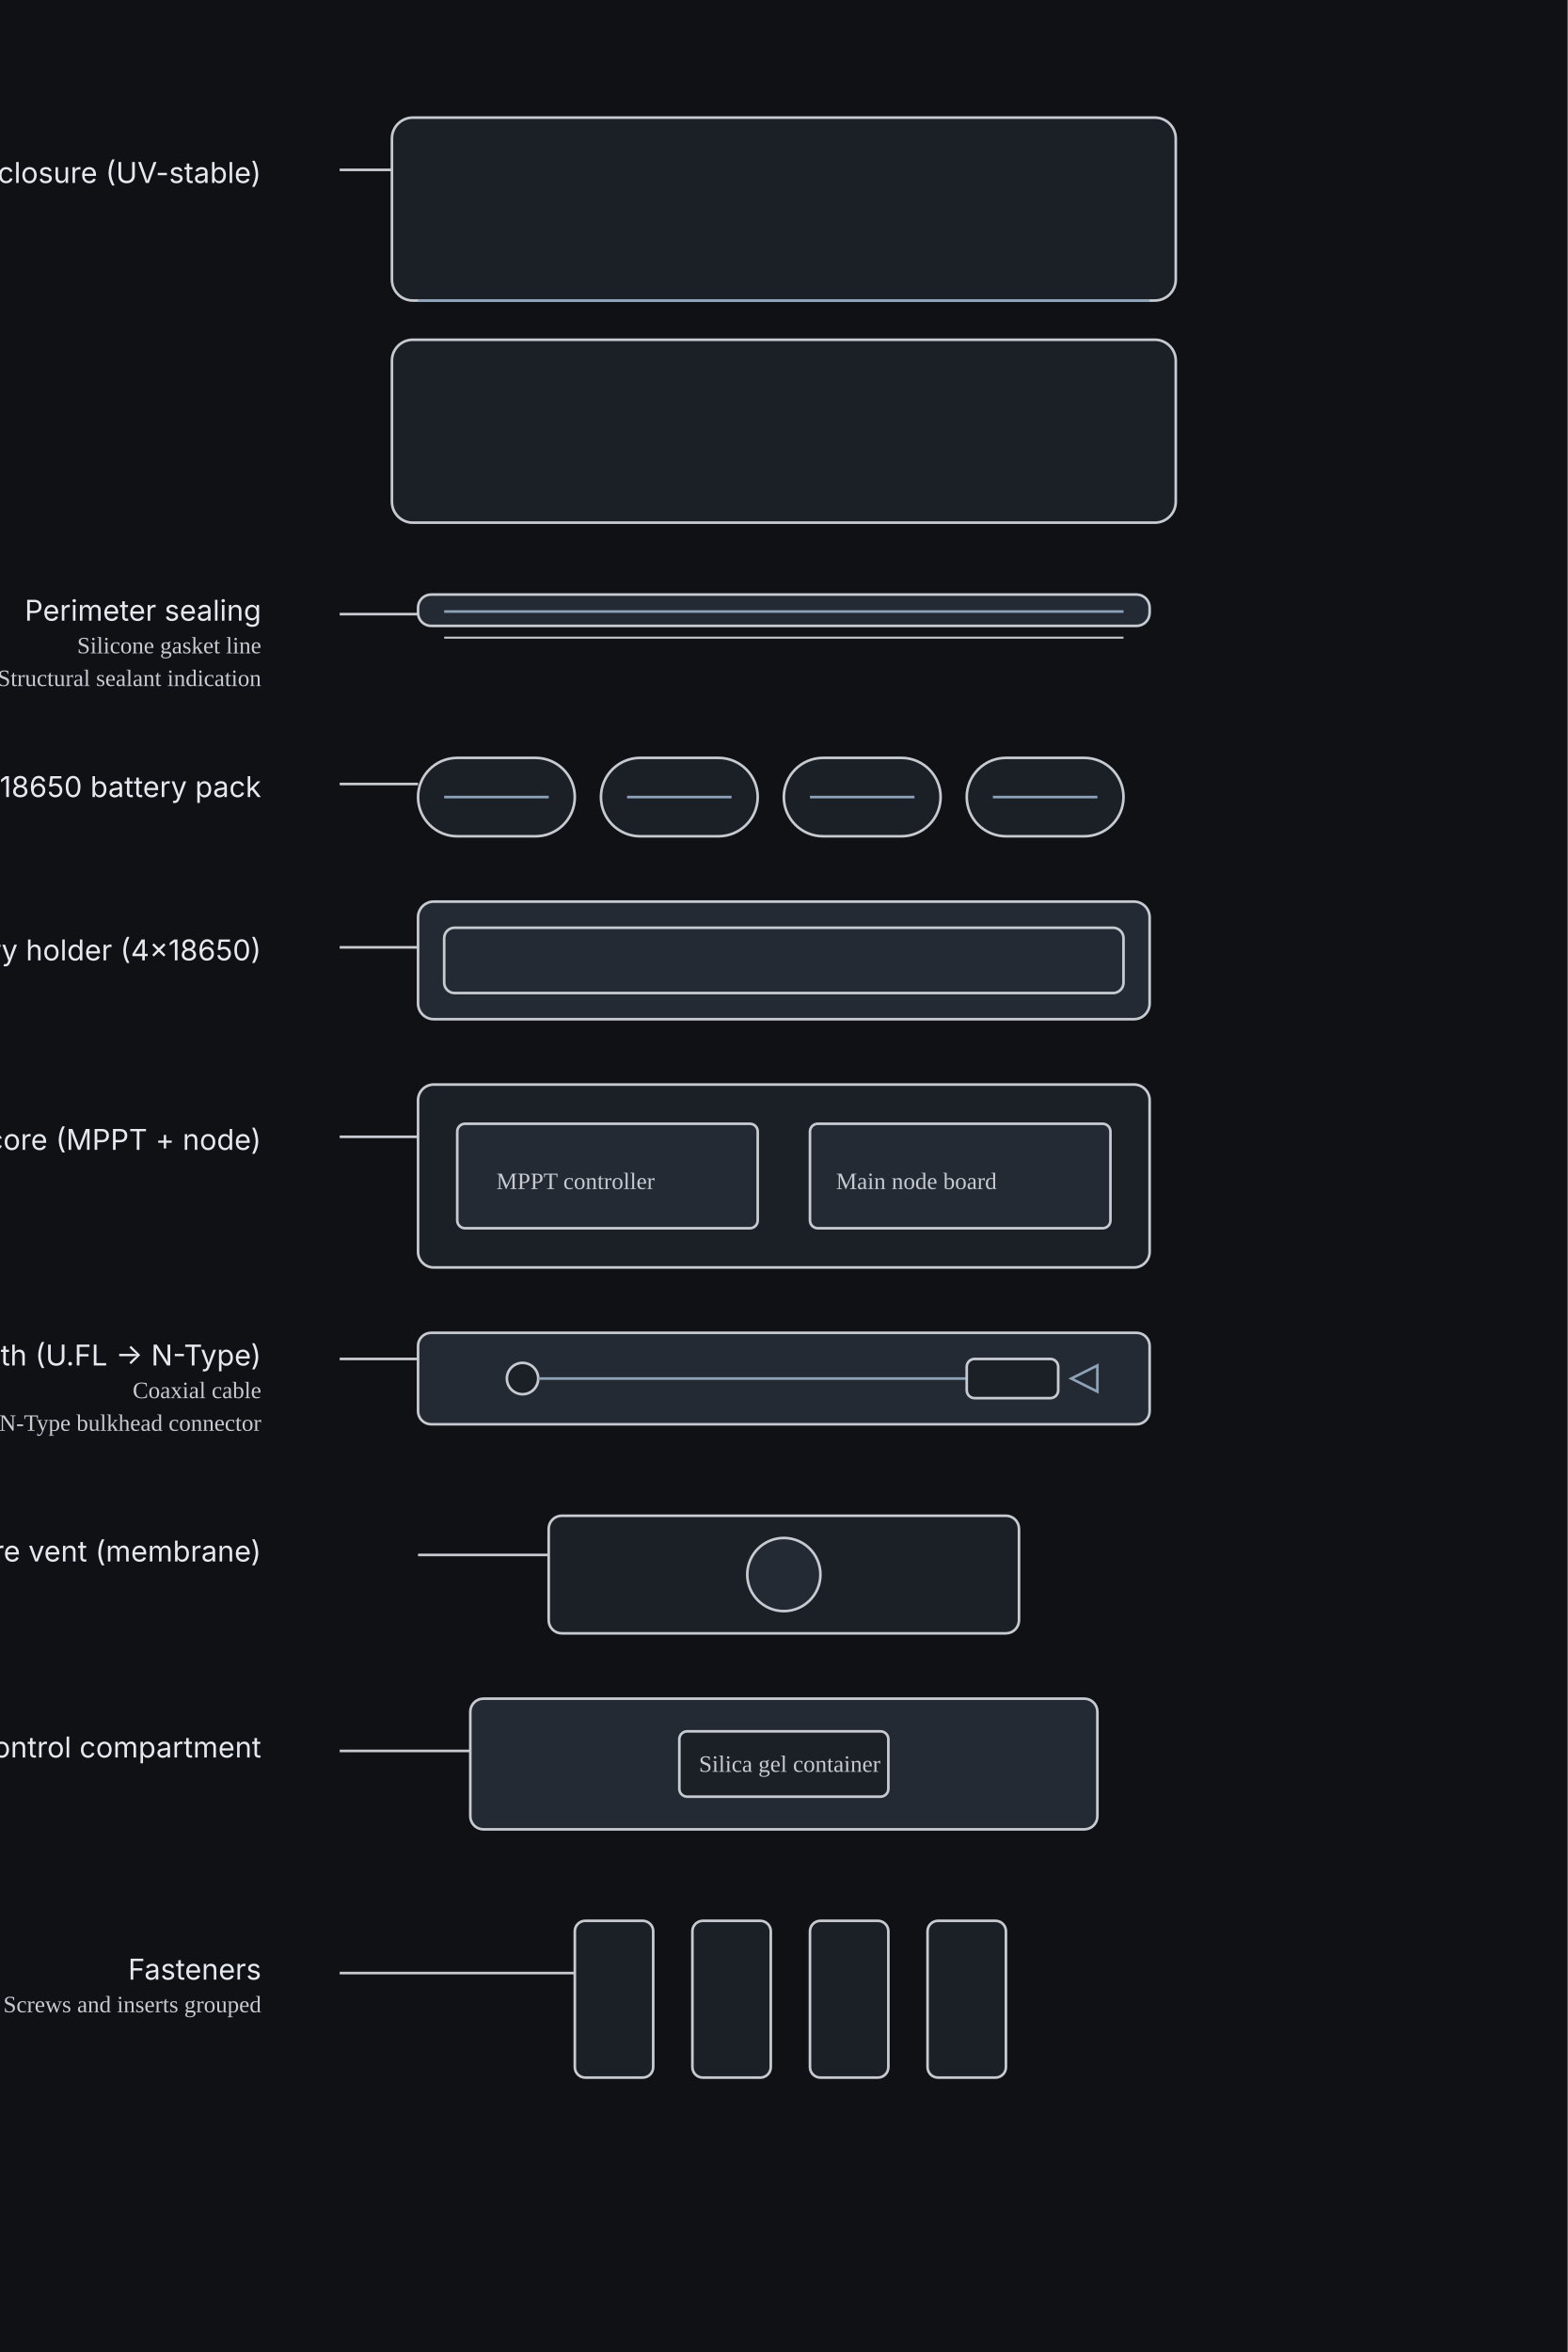
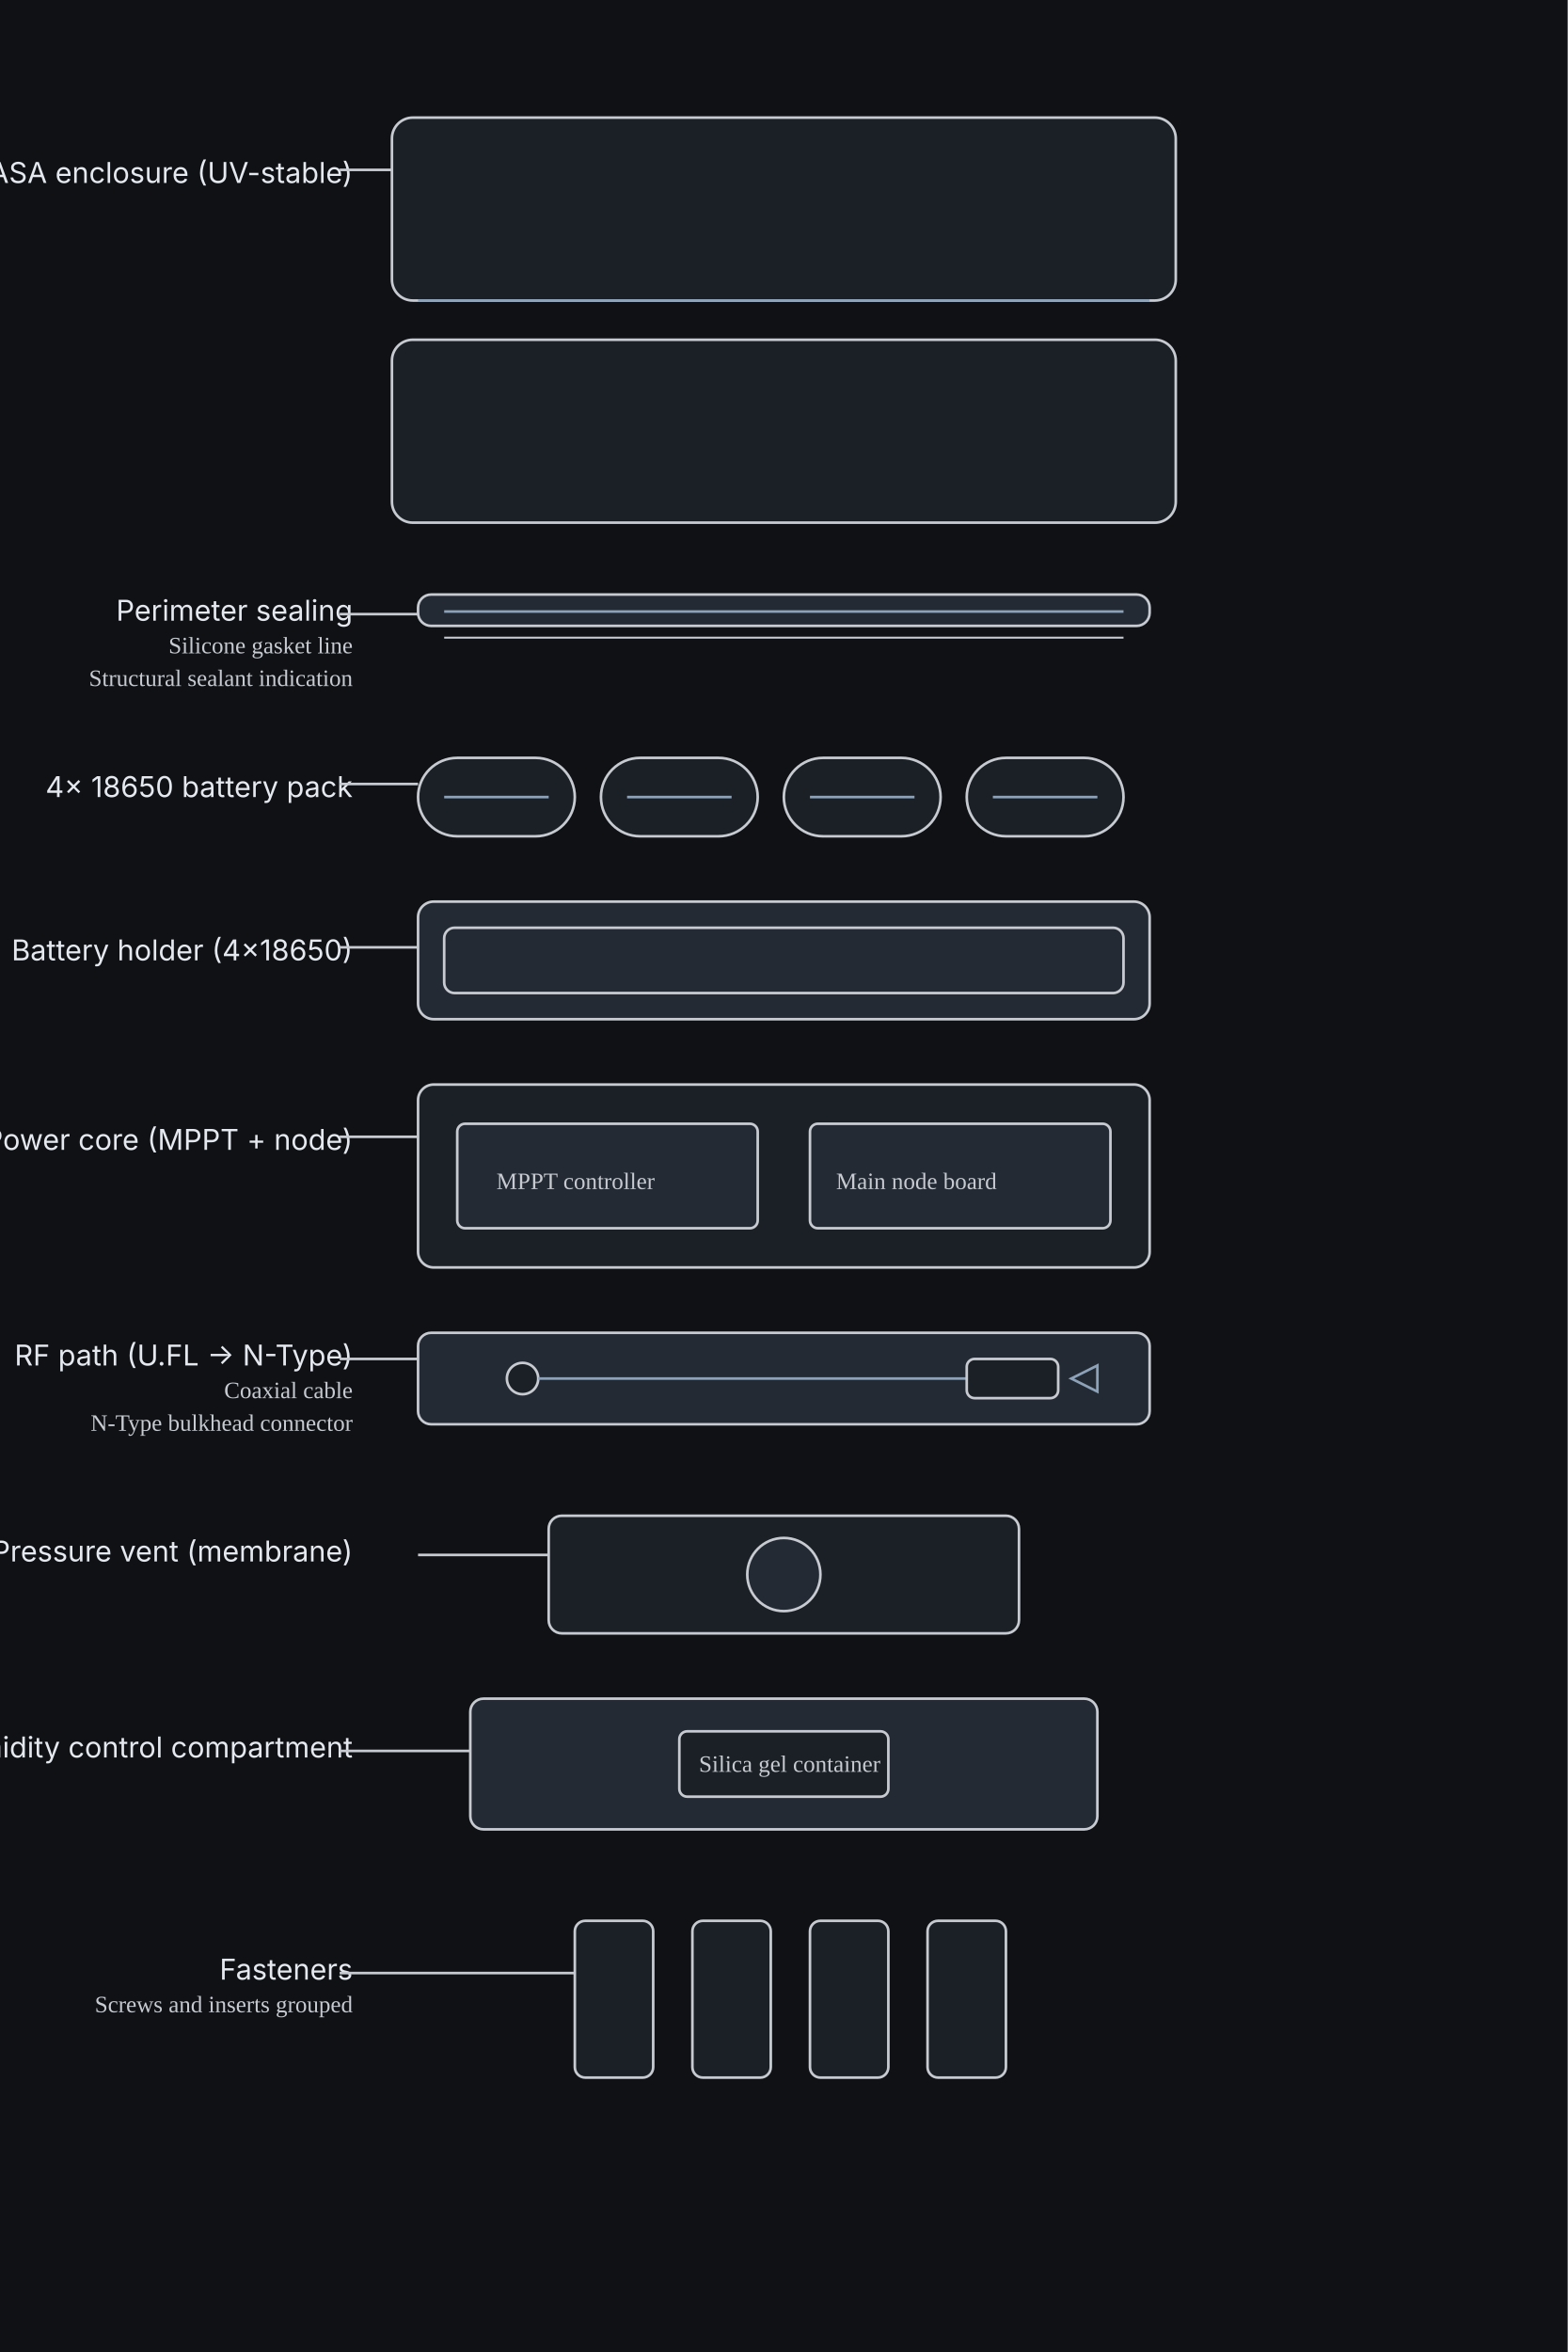
<svg xmlns="http://www.w3.org/2000/svg" width="1200" height="1800" viewBox="0 0 1200 1800">
  <defs>
    <style>
      .bg { fill: #0f1115; }
      .line { stroke: #c7cbd1; stroke-width: 2; fill: none; }
      .shape { fill: #1b2027; stroke: #c7cbd1; stroke-width: 2; }
      .shape-light { fill: #232a33; stroke: #c7cbd1; stroke-width: 2; }
      .accent { stroke: #8da2b8; stroke-width: 2; fill: none; }
      .label { fill: #e5e9ef; font-family: "Inter", "Segoe UI", Arial, sans-serif; font-size: 22px; }
      .small { font-size: 18px; fill: #c7cbd1; }
      .thin { stroke-width: 1.5; }
    </style>
  </defs>
  <rect class="bg" x="0" y="0" width="1200" height="1800" />
  <rect class="shape" x="300" y="90" width="600" height="140" rx="16" />
  <rect class="shape" x="300" y="260" width="600" height="140" rx="16" />
  <line class="accent" x1="320" y1="230" x2="880" y2="230" />
-   <text class="label" text-anchor="end" x="200" y="140">ASA enclosure (UV-stable)</text>
+   <text class="label" text-anchor="end" x="270" y="140">ASA enclosure (UV-stable)</text>
  <line class="line" x1="260" y1="130" x2="300" y2="130" />
  <rect class="shape-light" x="320" y="455" width="560" height="24" rx="10" />
  <line class="accent" x1="340" y1="468" x2="860" y2="468" />
  <path class="line thin" d="M340 488 L860 488" />
-   <text class="label" text-anchor="end" x="200" y="475">Perimeter sealing</text>
-   <text class="small" text-anchor="end" x="200" y="500">Silicone gasket line</text>
-   <text class="small" text-anchor="end" x="200" y="525">Structural sealant indication</text>
+   <text class="label" text-anchor="end" x="270" y="475">Perimeter sealing</text>
+   <text class="small" text-anchor="end" x="270" y="500">Silicone gasket line</text>
+   <text class="small" text-anchor="end" x="270" y="525">Structural sealant indication</text>
  <line class="line" x1="260" y1="470" x2="320" y2="470" />
  <g transform="translate(320,580)">
    <rect class="shape" x="0" y="0" width="120" height="60" rx="30" />
    <rect class="shape" x="140" y="0" width="120" height="60" rx="30" />
    <rect class="shape" x="280" y="0" width="120" height="60" rx="30" />
    <rect class="shape" x="420" y="0" width="120" height="60" rx="30" />
    <line class="accent" x1="20" y1="30" x2="100" y2="30" />
    <line class="accent" x1="160" y1="30" x2="240" y2="30" />
    <line class="accent" x1="300" y1="30" x2="380" y2="30" />
    <line class="accent" x1="440" y1="30" x2="520" y2="30" />
  </g>
-   <text class="label" text-anchor="end" x="200" y="610">4× 18650 battery pack</text>
+   <text class="label" text-anchor="end" x="270" y="610">4× 18650 battery pack</text>
  <line class="line" x1="260" y1="600" x2="320" y2="600" />
  <rect class="shape-light" x="320" y="690" width="560" height="90" rx="12" />
  <rect class="line" x="340" y="710" width="520" height="50" rx="8" />
-   <text class="label" text-anchor="end" x="200" y="735">Battery holder (4×18650)</text>
+   <text class="label" text-anchor="end" x="270" y="735">Battery holder (4×18650)</text>
  <line class="line" x1="260" y1="725" x2="320" y2="725" />
  <rect class="shape" x="320" y="830" width="560" height="140" rx="12" />
  <rect class="shape-light" x="350" y="860" width="230" height="80" rx="6" />
  <rect class="shape-light" x="620" y="860" width="230" height="80" rx="6" />
  <text class="small" x="380" y="910">MPPT controller</text>
  <text class="small" x="640" y="910">Main node board</text>
-   <text class="label" text-anchor="end" x="200" y="880">Power core (MPPT + node)</text>
+   <text class="label" text-anchor="end" x="270" y="880">Power core (MPPT + node)</text>
  <line class="line" x1="260" y1="870" x2="320" y2="870" />
  <g transform="translate(320,1020)">
    <rect class="shape-light" x="0" y="0" width="560" height="70" rx="10" />
    <circle class="shape" cx="80" cy="35" r="12" />
    <line class="accent" x1="92" y1="35" x2="420" y2="35" />
    <rect class="shape" x="420" y="20" width="70" height="30" rx="6" />
    <polygon class="accent" points="500,35 520,25 520,45" />
  </g>
-   <text class="label" text-anchor="end" x="200" y="1045">RF path (U.FL → N-Type)</text>
-   <text class="small" text-anchor="end" x="200" y="1070">Coaxial cable</text>
-   <text class="small" text-anchor="end" x="200" y="1095">N-Type bulkhead connector</text>
+   <text class="label" text-anchor="end" x="270" y="1045">RF path (U.FL → N-Type)</text>
+   <text class="small" text-anchor="end" x="270" y="1070">Coaxial cable</text>
+   <text class="small" text-anchor="end" x="270" y="1095">N-Type bulkhead connector</text>
  <line class="line" x1="260" y1="1040" x2="320" y2="1040" />
  <rect class="shape" x="420" y="1160" width="360" height="90" rx="10" />
  <circle class="shape-light" cx="600" cy="1205" r="28" />
-   <text class="label" text-anchor="end" x="200" y="1195">Pressure vent (membrane)</text>
+   <text class="label" text-anchor="end" x="270" y="1195">Pressure vent (membrane)</text>
  <line class="line" x1="320" y1="1190" x2="420" y2="1190" />
  <rect class="shape-light" x="360" y="1300" width="480" height="100" rx="10" />
  <rect class="shape" x="520" y="1325" width="160" height="50" rx="6" />
  <text class="small" x="535" y="1356">Silica gel container</text>
-   <text class="label" text-anchor="end" x="200" y="1345">Humidity control compartment</text>
+   <text class="label" text-anchor="end" x="270" y="1345">Humidity control compartment</text>
  <line class="line" x1="260" y1="1340" x2="360" y2="1340" />
  <g transform="translate(440,1470)">
    <rect class="shape" x="0" y="0" width="60" height="120" rx="8" />
    <rect class="shape" x="90" y="0" width="60" height="120" rx="8" />
    <rect class="shape" x="180" y="0" width="60" height="120" rx="8" />
    <rect class="shape" x="270" y="0" width="60" height="120" rx="8" />
  </g>
-   <text class="label" text-anchor="end" x="200" y="1515">Fasteners</text>
-   <text class="small" text-anchor="end" x="200" y="1540">Screws and inserts grouped</text>
+   <text class="label" text-anchor="end" x="270" y="1515">Fasteners</text>
+   <text class="small" text-anchor="end" x="270" y="1540">Screws and inserts grouped</text>
  <line class="line" x1="260" y1="1510" x2="440" y2="1510" />
</svg>
